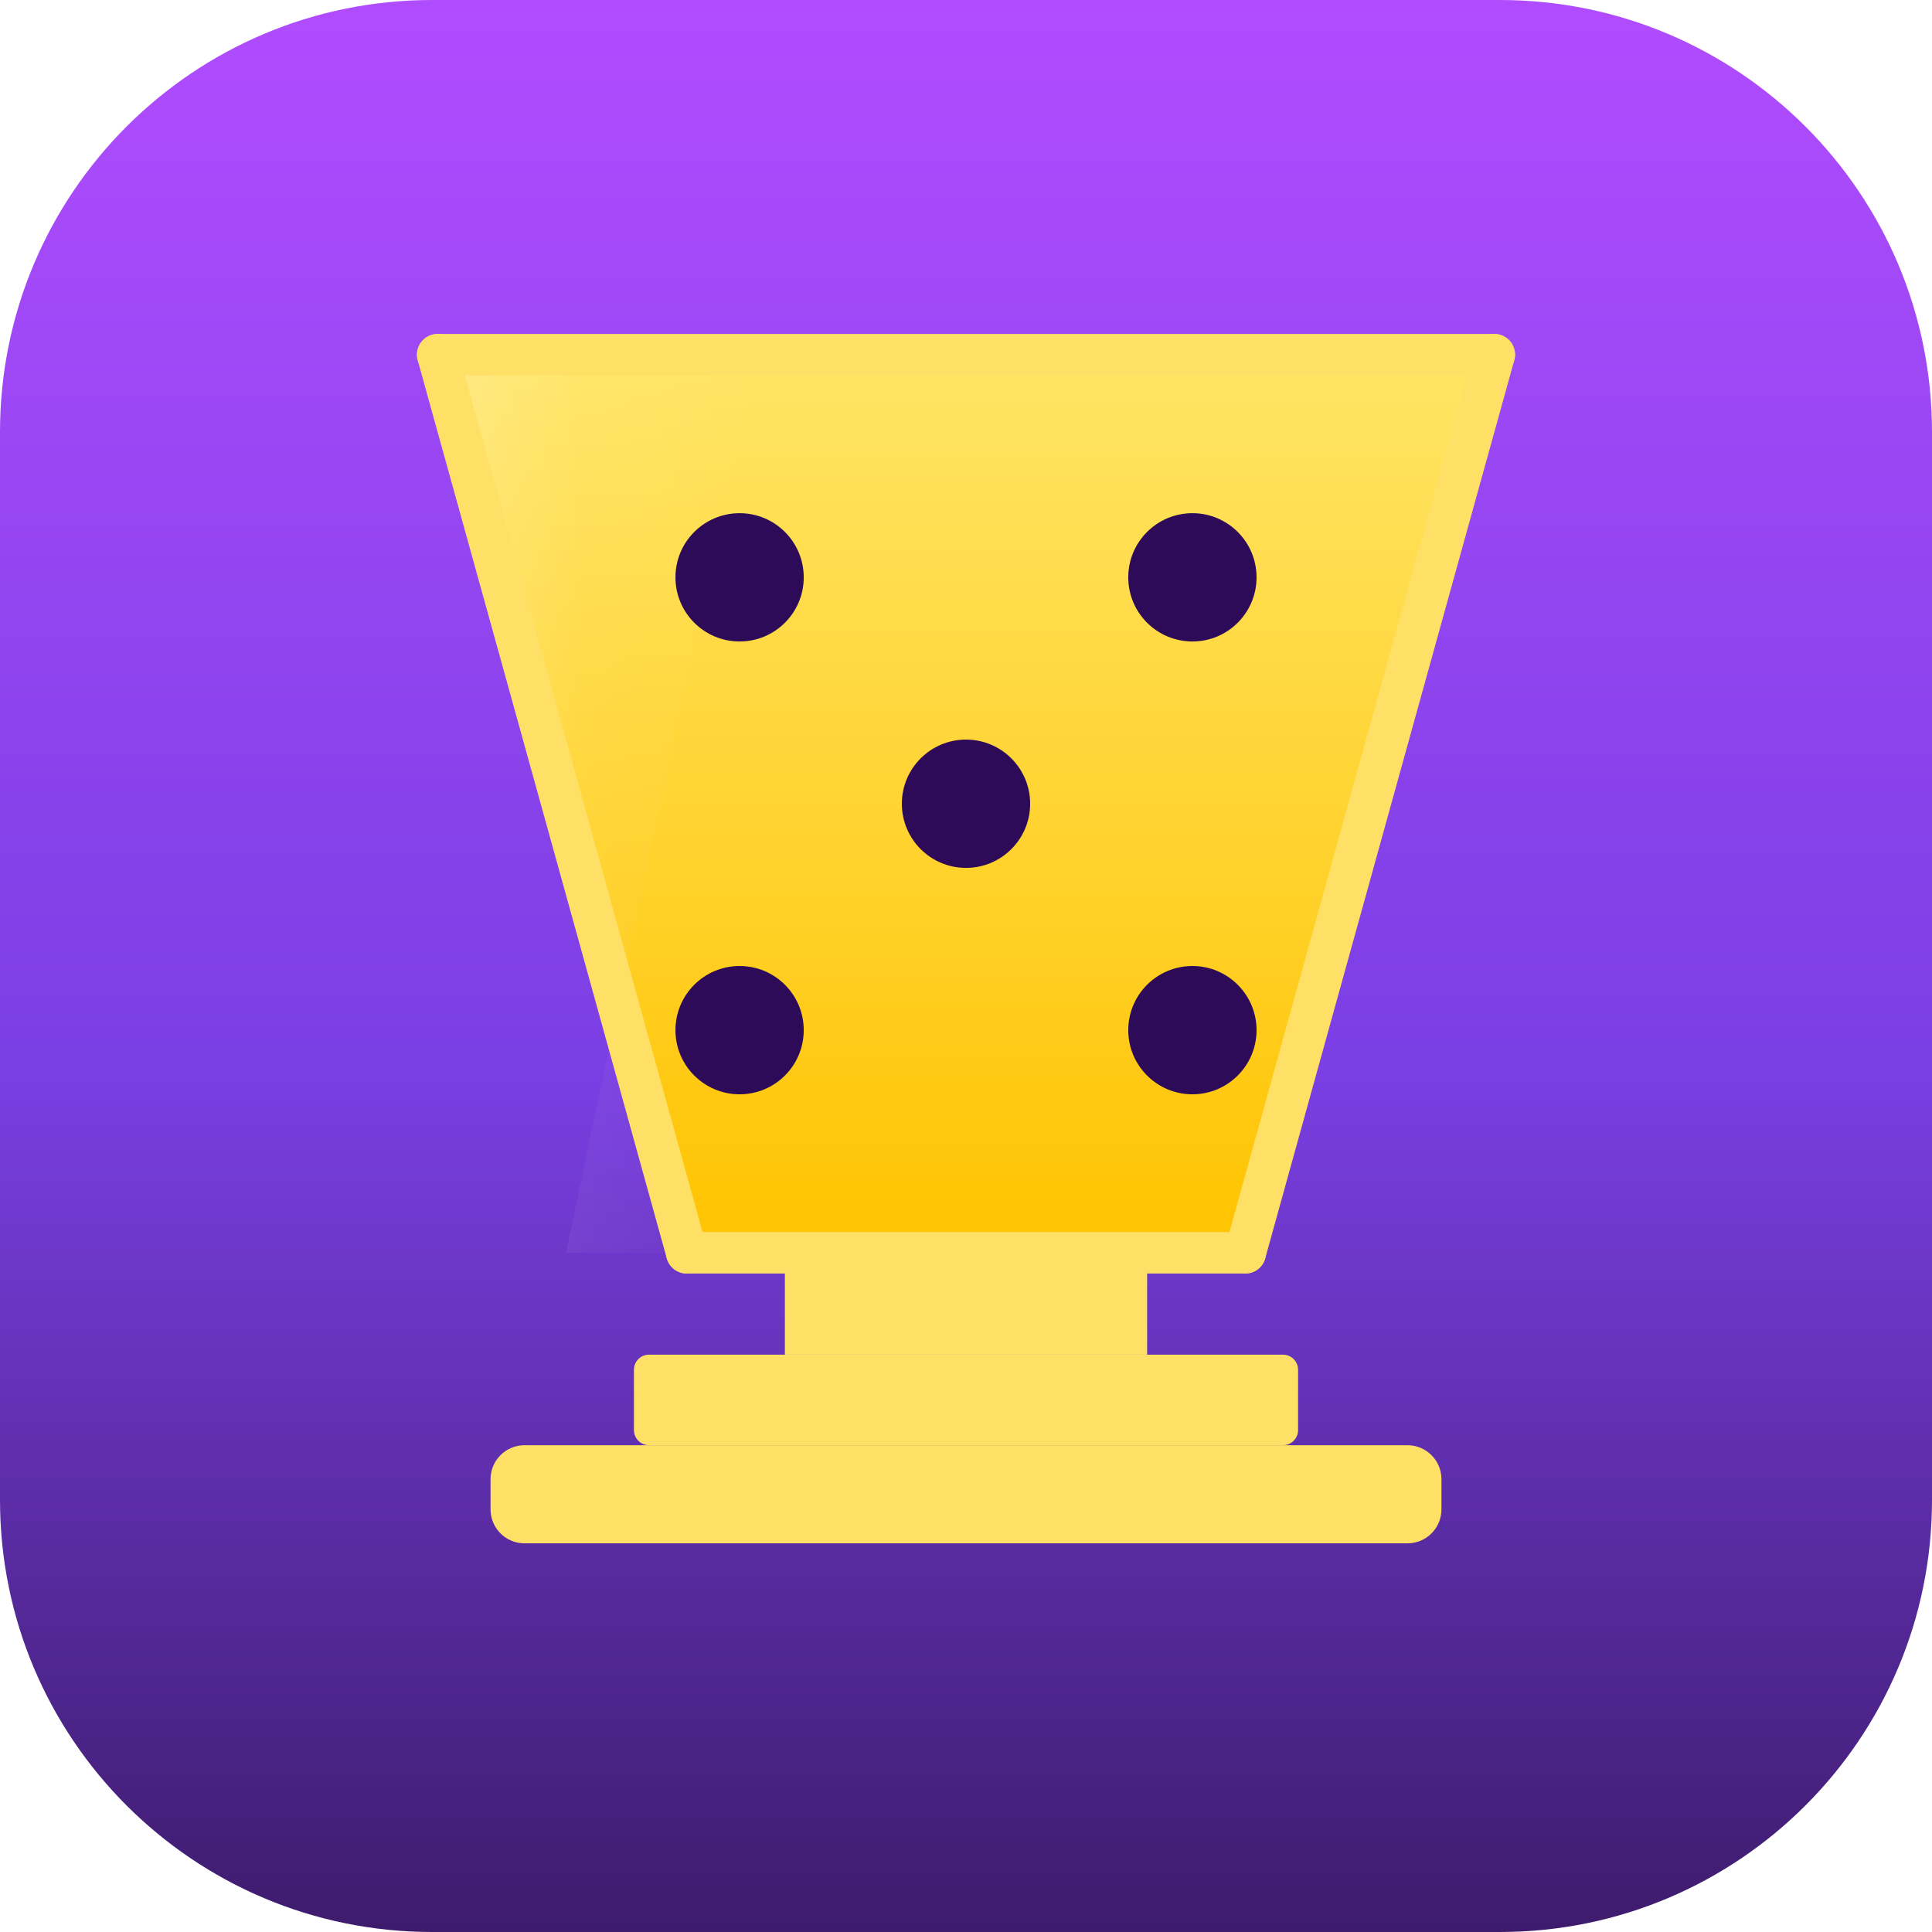
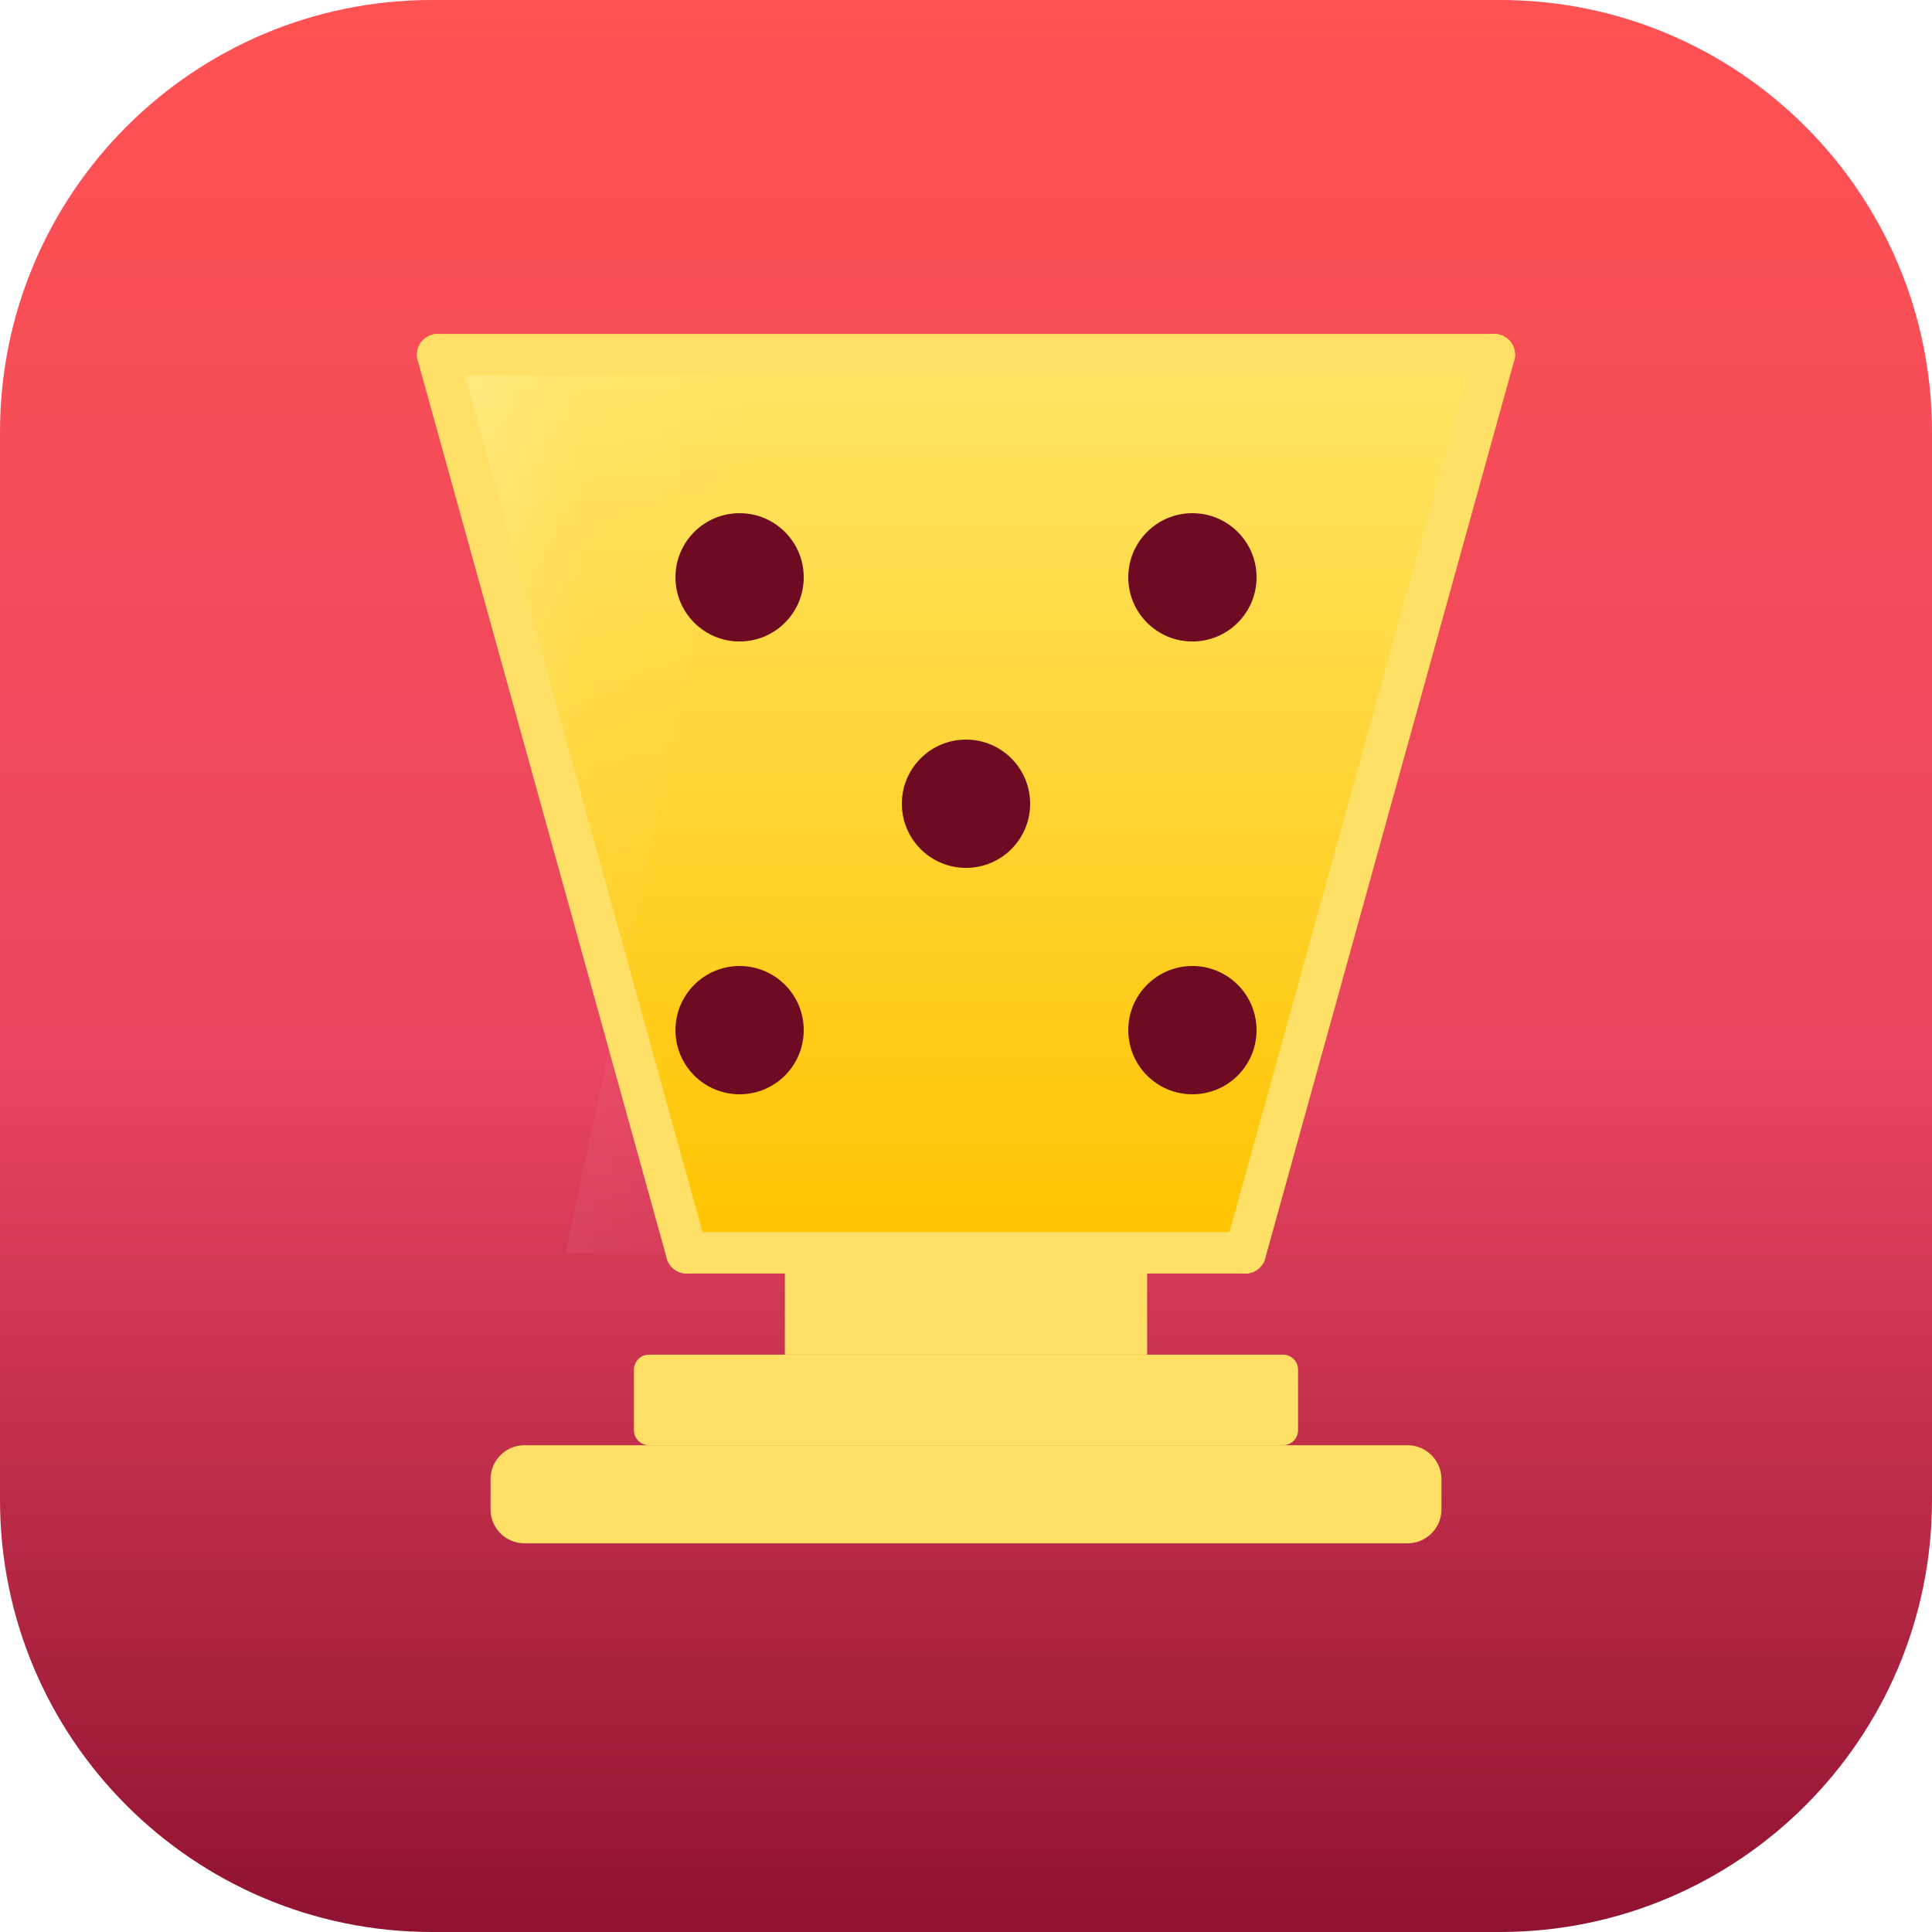
<svg xmlns="http://www.w3.org/2000/svg" width="1024" height="1024" viewBox="0 0 1024 1024">
  <defs>
    <linearGradient id="bgGrad" x1="0" y1="0" x2="0" y2="1">
-       <stop offset="0%" stop-color="#B14CFF" />
-       <stop offset="55%" stop-color="#7B3FE4" />
-       <stop offset="100%" stop-color="#3D1B6B" />
+       <stop offset="0%" stop-color="#FF5252" />
+       <stop offset="55%" stop-color="#E94560" />
+       <stop offset="100%" stop-color="#8E1230" />
    </linearGradient>
    <linearGradient id="liqGrad" x1="0" y1="0" x2="0" y2="1">
      <stop offset="0%" stop-color="#FFE566" />
      <stop offset="100%" stop-color="#FFC300" />
    </linearGradient>
    <linearGradient id="shineGrad" x1="0" y1="0" x2="1" y2="0">
      <stop offset="0%" stop-color="rgba(255,255,255,0.22)" />
      <stop offset="45%" stop-color="rgba(255,255,255,0.04)" />
      <stop offset="100%" stop-color="rgba(255,255,255,0)" />
    </linearGradient>
  </defs>
  <rect width="1024" height="1024" rx="229" ry="229" fill="url(#bgGrad)" />
  <polygon points="232,188 792,188 660,664 364,664" fill="url(#liqGrad)" />
  <polygon points="232,188 400,188 300,664 364,664" fill="url(#shineGrad)" />
-   <circle cx="392" cy="306" r="34" fill="#2D0B58" />
-   <circle cx="632" cy="306" r="34" fill="#2D0B58" />
-   <circle cx="512" cy="426" r="34" fill="#2D0B58" />
-   <circle cx="392" cy="546" r="34" fill="#2D0B58" />
-   <circle cx="632" cy="546" r="34" fill="#2D0B58" />
+   <circle cx="392" cy="306" r="34" fill="#6E0B22" />
+   <circle cx="632" cy="306" r="34" fill="#6E0B22" />
+   <circle cx="512" cy="426" r="34" fill="#6E0B22" />
+   <circle cx="392" cy="546" r="34" fill="#6E0B22" />
+   <circle cx="632" cy="546" r="34" fill="#6E0B22" />
  <line x1="232" y1="188" x2="792" y2="188" stroke="#FFE066" stroke-width="22" stroke-linecap="round" />
  <line x1="232" y1="188" x2="364" y2="664" stroke="#FFE066" stroke-width="22" stroke-linecap="round" />
  <line x1="792" y1="188" x2="660" y2="664" stroke="#FFE066" stroke-width="22" stroke-linecap="round" />
  <line x1="364" y1="664" x2="660" y2="664" stroke="#FFE066" stroke-width="22" stroke-linecap="round" />
  <rect x="416" y="664" width="192" height="54" fill="#FFE066" />
  <rect x="336" y="718" width="352" height="48" rx="8" fill="#FFE066" />
  <rect x="260" y="766" width="504" height="52" rx="18" fill="#FFE066" />
</svg>
